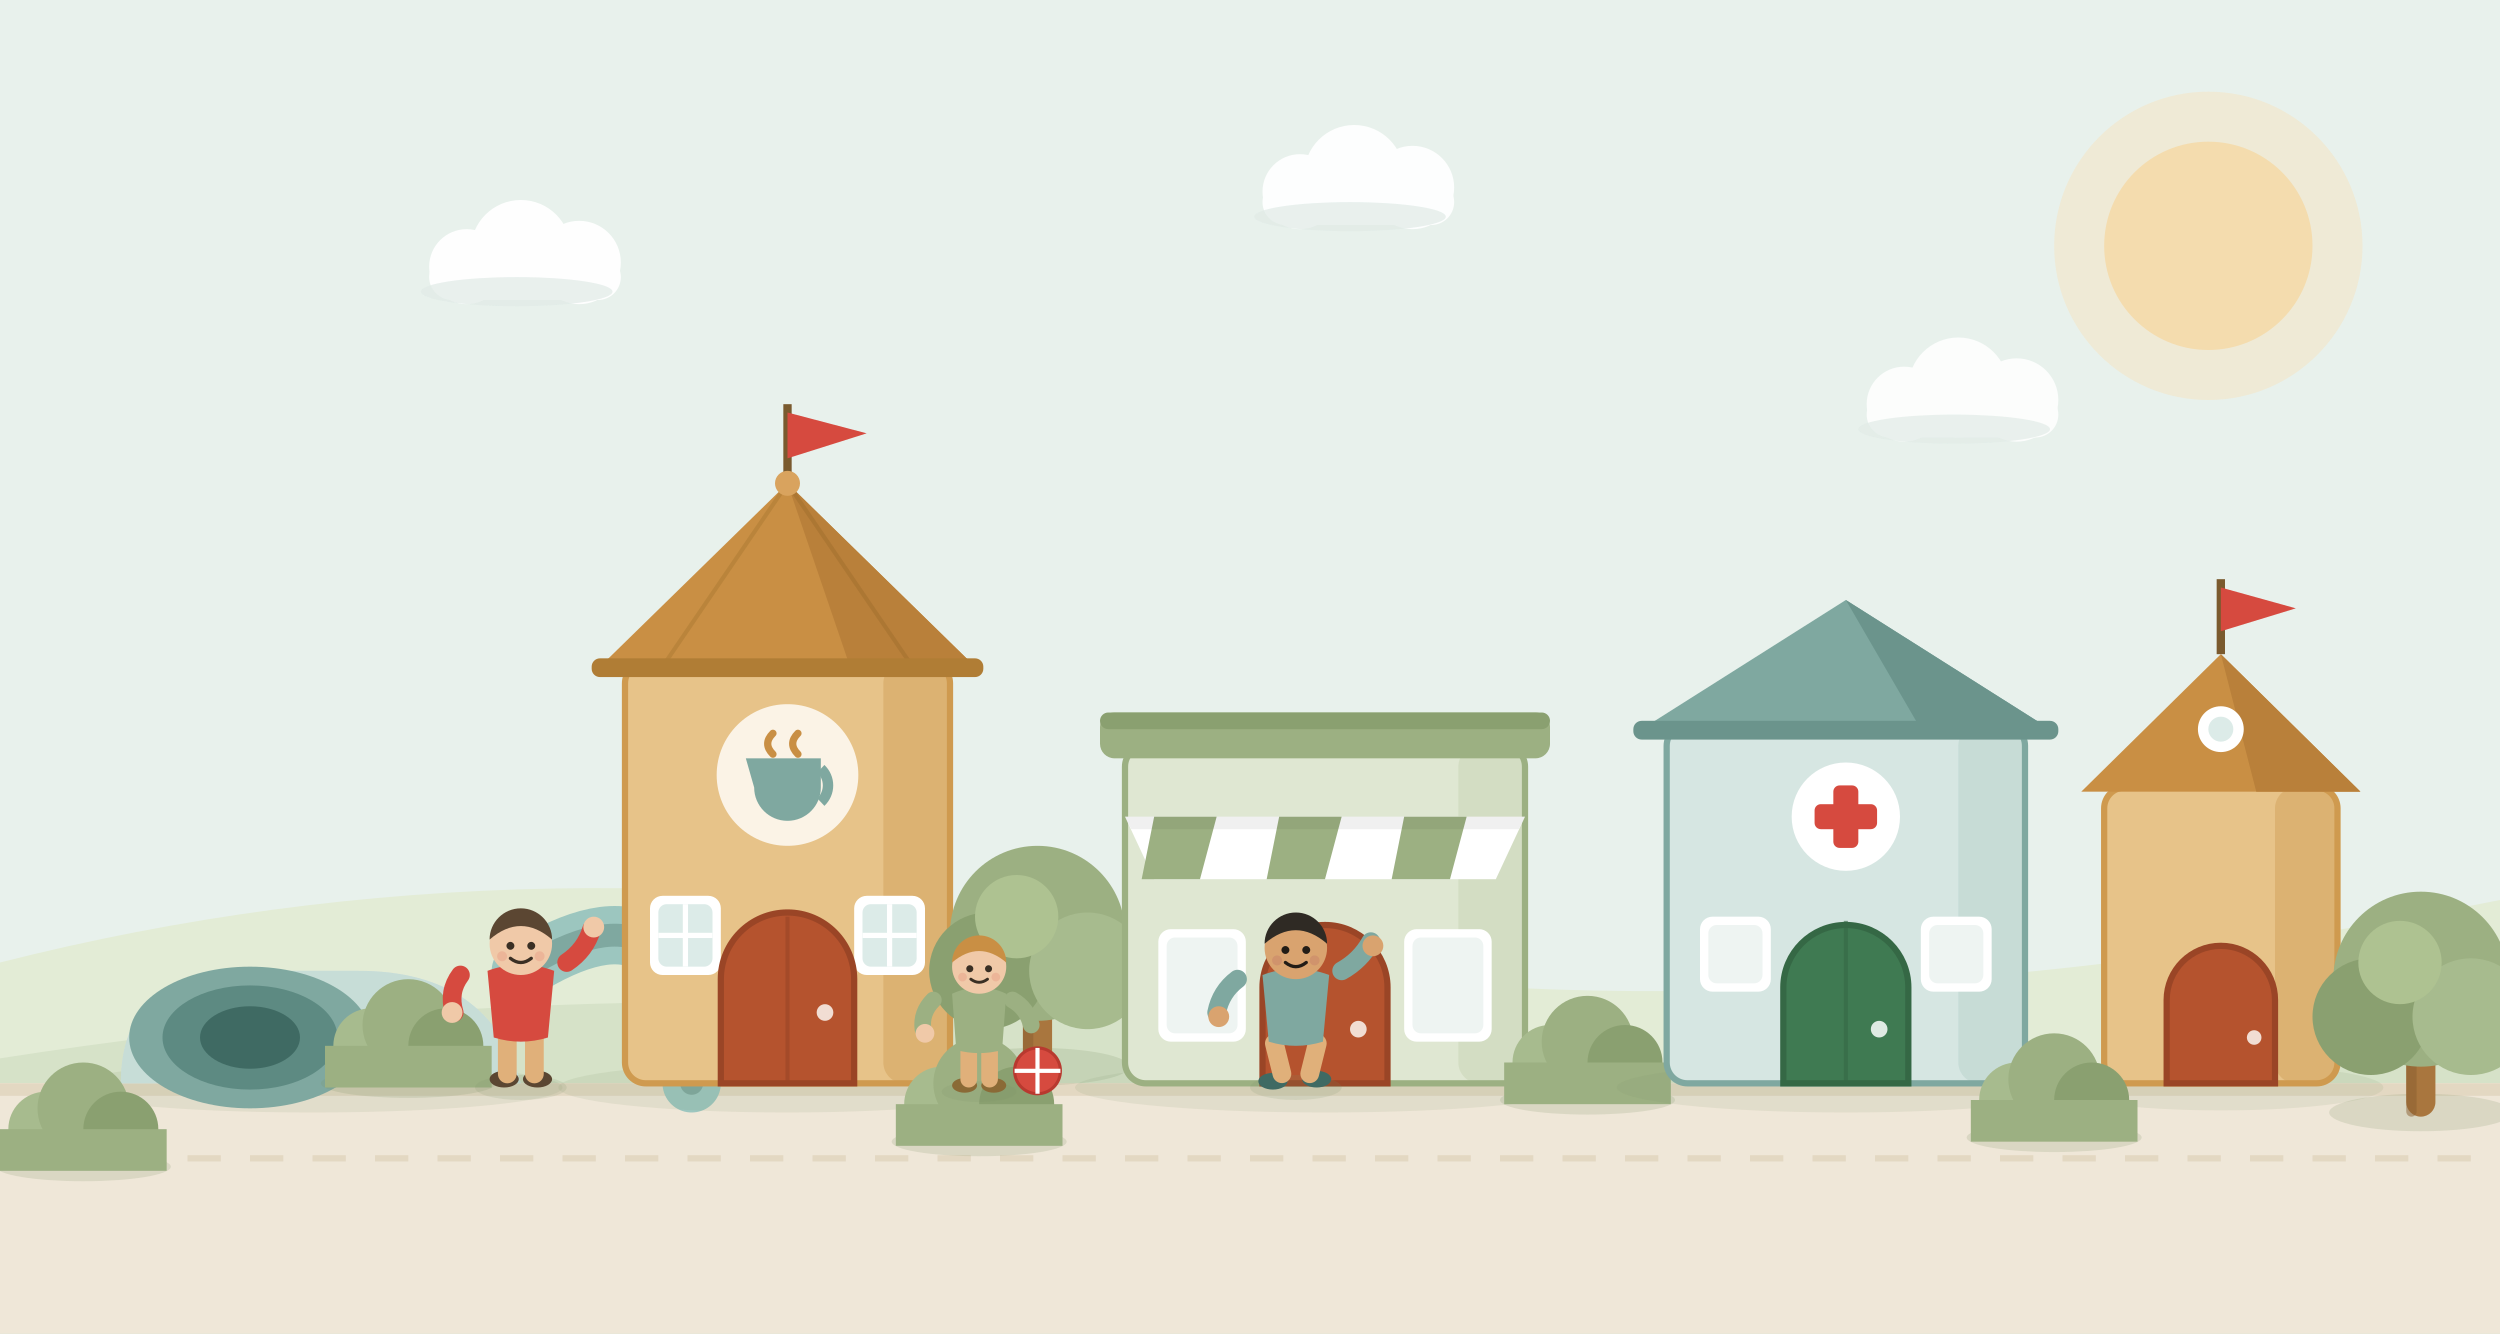
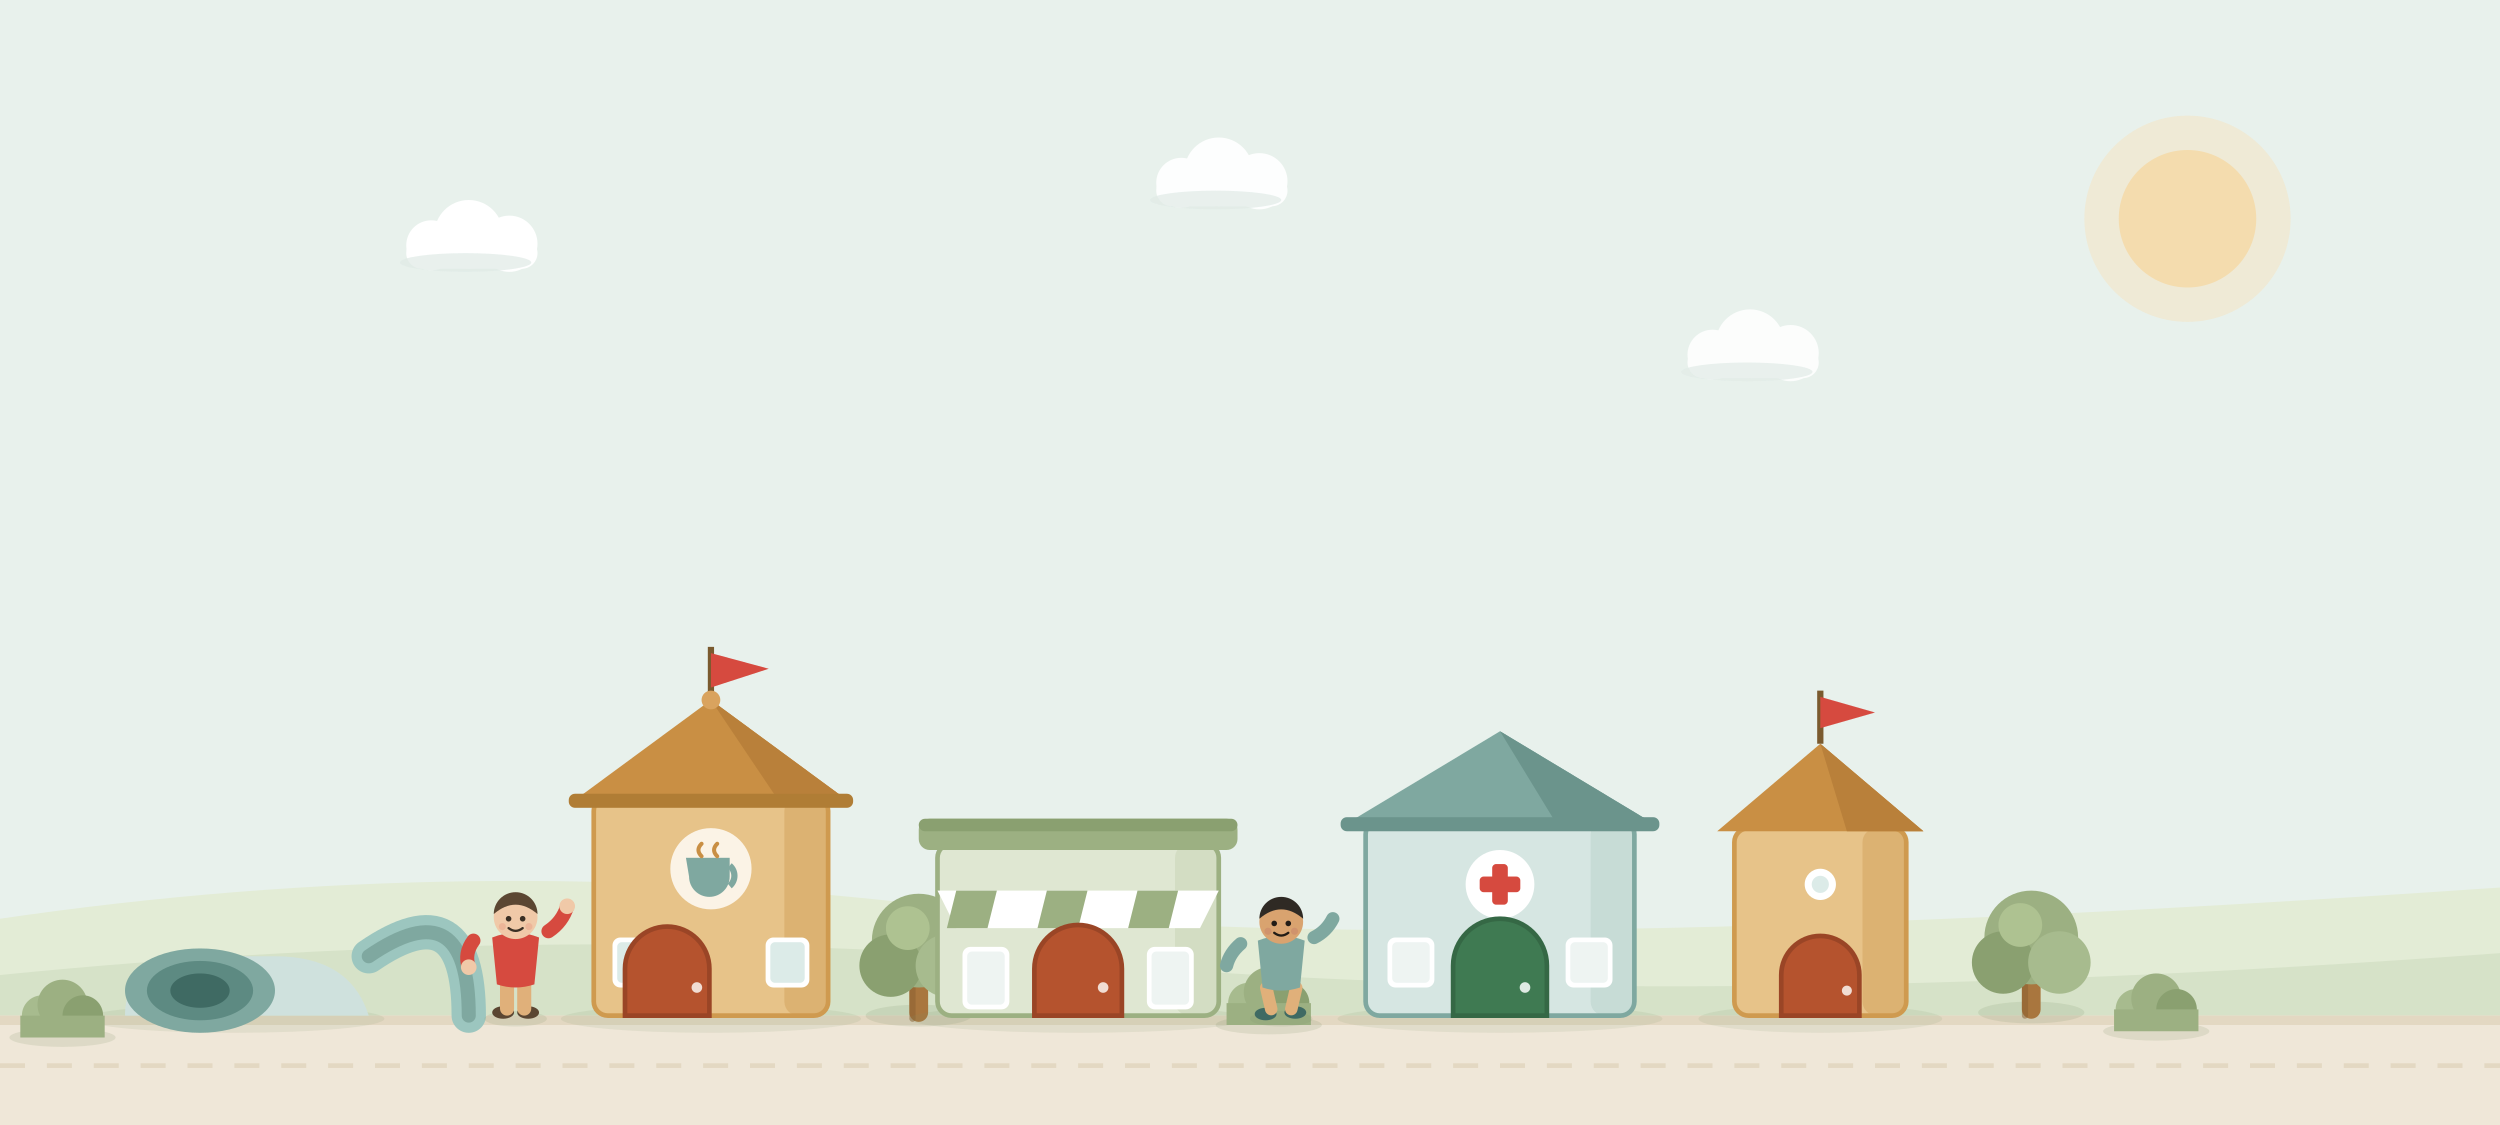
- <svg xmlns="http://www.w3.org/2000/svg" viewBox="0 0 1200 640" role="img" aria-label="An illustrated little town with children playing on a slide and along Main Street, past the café, grocery and clinic, with drifting clouds and fluttering flags.">
+ <svg xmlns="http://www.w3.org/2000/svg" viewBox="0 0 1600 720" role="img" aria-label="An illustrated little town with children playing along Main Street, with open sky, drifting clouds and fluttering flags.">
  <defs>
-     <linearGradient id="sky" x1="0" y1="0" x2="0" y2="1">
-       <stop offset="0" stop-color="#e7f1ee" />
-       <stop offset="0.7" stop-color="#f1f0e7" />
-       <stop offset="1" stop-color="#F7F3EC" />
-     </linearGradient>
-     <radialGradient id="sun" cx="50%" cy="50%" r="50%">
-       <stop offset="0" stop-color="#f7e6c4" />
-       <stop offset="1" stop-color="#f0d49f" />
-     </radialGradient>
    <g id="tree">
-       <ellipse cx="0" cy="86" rx="44" ry="9" fill="#7a8f63" opacity="0.18" />
-       <rect x="-7" y="44" width="14" height="44" rx="7" fill="#a9763e" />
-       <rect x="-7" y="44" width="5" height="44" rx="2.5" fill="#8a5e30" opacity="0.5" />
-       <circle cx="0" cy="22" r="42" fill="#9CB082" />
-       <circle cx="-24" cy="40" r="28" fill="#8aa070" />
-       <circle cx="24" cy="40" r="28" fill="#a7bb8e" />
-       <circle cx="-10" cy="14" r="20" fill="#aec291" />
+       <ellipse cx="0" cy="62" rx="34" ry="7" fill="#7a8f63" opacity="0.16" />
+       <rect x="-6" y="30" width="12" height="36" rx="6" fill="#a9763e" />
+       <rect x="-6" y="30" width="4" height="36" rx="2" fill="#8a5e30" opacity="0.5" />
+       <circle cx="0" cy="14" r="30" fill="#9CB082" />
+       <circle cx="-18" cy="30" r="20" fill="#8aa070" />
+       <circle cx="18" cy="30" r="20" fill="#a7bb8e" />
+       <circle cx="-7" cy="6" r="14" fill="#aec291" />
    </g>
    <g id="bush">
-       <ellipse cx="0" cy="20" rx="42" ry="7" fill="#7a8f63" opacity="0.18" />
-       <circle cx="-18" cy="2" r="18" fill="#a7bb8e" />
-       <circle cx="0" cy="-8" r="22" fill="#9CB082" />
-       <circle cx="18" cy="2" r="18" fill="#8aa070" />
-       <rect x="-40" y="2" width="80" height="20" fill="#9CB082" />
+       <ellipse cx="0" cy="16" rx="34" ry="6" fill="#7a8f63" opacity="0.16" />
+       <circle cx="-13" cy="2" r="13" fill="#a7bb8e" />
+       <circle cx="0" cy="-5" r="16" fill="#9CB082" />
+       <circle cx="13" cy="2" r="13" fill="#8aa070" />
+       <rect x="-27" y="2" width="54" height="14" fill="#9CB082" />
    </g>
    <g id="cloud">
-       <circle cx="0" cy="0" r="24" fill="#fff" />
-       <circle cx="28" cy="6" r="20" fill="#fff" />
-       <circle cx="-26" cy="8" r="18" fill="#fff" />
-       <rect x="-44" y="2" width="92" height="22" rx="11" fill="#fff" />
-       <ellipse cx="-2" cy="20" rx="46" ry="7" fill="#dfeae6" opacity="0.7" />
+       <circle cx="0" cy="0" r="22" fill="#fff" />
+       <circle cx="26" cy="6" r="18" fill="#fff" />
+       <circle cx="-24" cy="7" r="16" fill="#fff" />
+       <rect x="-40" y="2" width="84" height="20" rx="10" fill="#fff" />
+       <ellipse cx="-2" cy="18" rx="42" ry="6" fill="#dfeae6" opacity="0.7" />
    </g>
  </defs>
-   <rect width="1200" height="640" fill="#e8f1ec" />
-   <circle cx="1060" cy="118" r="74" fill="#f6e3bf" opacity="0.5">
-     <animate attributeName="r" values="74;80;74" dur="7s" repeatCount="indefinite" />
+   <rect width="1600" height="720" fill="#e8f1ec" />
+   <circle cx="1400" cy="140" r="66" fill="#f6e3bf" opacity="0.5">
+     <animate attributeName="r" values="66;72;66" dur="7s" repeatCount="indefinite" />
  </circle>
-   <circle cx="1060" cy="118" r="50" fill="#f4dcae">
-     <animate attributeName="r" values="50;53;50" dur="7s" repeatCount="indefinite" />
+   <circle cx="1400" cy="140" r="44" fill="#f4dcae">
+     <animate attributeName="r" values="44;47;44" dur="7s" repeatCount="indefinite" />
  </circle>
-   <use href="#cloud" x="250" y="120" opacity="0.96">
-     <animateTransform attributeName="transform" type="translate" values="0 0;46 0;0 0" dur="20s" repeatCount="indefinite" additive="sum" />
+   <use href="#cloud" x="300" y="150">
+     <animateTransform attributeName="transform" type="translate" values="0 0;46 0;0 0" dur="22s" repeatCount="indefinite" additive="sum" />
  </use>
-   <use href="#cloud" x="650" y="84" opacity="0.92">
-     <animateTransform attributeName="transform" type="translate" values="0 0;40 0;0 0" dur="26s" repeatCount="indefinite" additive="sum" />
+   <use href="#cloud" x="780" y="110" opacity="0.92">
+     <animateTransform attributeName="transform" type="translate" values="0 0;40 0;0 0" dur="28s" repeatCount="indefinite" additive="sum" />
  </use>
-   <use href="#cloud" x="940" y="186" opacity="0.85">
-     <animateTransform attributeName="transform" type="translate" values="0 0;34 0;0 0" dur="32s" repeatCount="indefinite" additive="sum" />
+   <use href="#cloud" x="1120" y="220" opacity="0.85">
+     <animateTransform attributeName="transform" type="translate" values="0 0;34 0;0 0" dur="34s" repeatCount="indefinite" additive="sum" />
  </use>
-   <path d="M0 462 Q 260 396 540 452 T 1200 432 V640 H0 Z" fill="#e3ecd6" />
-   <path d="M0 508 Q 320 458 660 500 T 1200 488 V640 H0 Z" fill="#d6e2c8" />
-   <rect x="0" y="520" width="1200" height="120" fill="#efe7d8" />
-   <rect x="0" y="520" width="1200" height="120" fill="#e9dfca" opacity="0.5" transform="translate(0,0)" />
-   <rect x="0" y="520" width="1200" height="120" fill="#efe7d8" />
-   <path d="M0 556 H1200" stroke="#e3d8c2" stroke-width="3" stroke-dasharray="16 14" />
-   <rect x="0" y="520" width="1200" height="6" fill="#e3d8c2" />
+   <path d="M0 588 Q300 544 600 580 T1600 568 V720 H0 Z" fill="#e3ecd6" />
+   <path d="M0 624 Q360 588 720 618 T1600 610 V720 H0 Z" fill="#d6e2c8" />
+   <rect x="0" y="650" width="1600" height="70" fill="#efe7d8" />
+   <path d="M0 682 H1600" stroke="#e3d8c2" stroke-width="3" stroke-dasharray="16 14" />
+   <rect x="0" y="650" width="1600" height="6" fill="#e3d8c2" />
  <g>
-     <ellipse cx="150" cy="522" rx="120" ry="12" fill="#7a8f63" opacity="0.12" />
-     <path d="M250 520 Q235 466 172 466 L120 466 Q58 466 58 520 Z" fill="#cfe1dd" />
-     <path d="M250 520 Q235 466 172 466 L120 466 Q58 466 58 520 Z" fill="#bcd6d1" opacity="0.45" transform="translate(0,0)" />
-     <ellipse cx="120" cy="498" rx="58" ry="34" fill="#7FA8A0" />
-     <ellipse cx="120" cy="498" rx="42" ry="25" fill="#5d8a82" />
-     <ellipse cx="120" cy="498" rx="24" ry="15" fill="#3f6a63" />
-     <path d="M250 466 Q332 414 332 520" fill="none" stroke="#9cc6bf" stroke-width="28" stroke-linecap="round" />
-     <path d="M250 466 Q332 414 332 520" fill="none" stroke="#7FA8A0" stroke-width="11" stroke-linecap="round" />
-     <use href="#bush" x="196" y="500" />
+     <ellipse cx="150" cy="652" rx="96" ry="9" fill="#7a8f63" opacity="0.12" />
+     <path d="M236 650 Q224 612 176 612 L132 612 Q80 612 80 650 Z" fill="#cfe1dd" />
+     <ellipse cx="128" cy="634" rx="48" ry="27" fill="#7FA8A0" />
+     <ellipse cx="128" cy="634" rx="34" ry="19" fill="#5d8a82" />
+     <ellipse cx="128" cy="634" rx="19" ry="11" fill="#3f6a63" />
+     <path d="M236 612 Q300 568 300 650" fill="none" stroke="#9cc6bf" stroke-width="22" stroke-linecap="round" />
+     <path d="M236 612 Q300 568 300 650" fill="none" stroke="#7FA8A0" stroke-width="9" stroke-linecap="round" />
  </g>
  <g>
-     <ellipse cx="378" cy="522" rx="110" ry="12" fill="#7a8f63" opacity="0.12" />
-     <rect x="300" y="318" width="156" height="202" rx="10" fill="#e7c389" />
-     <rect x="424" y="318" width="32" height="202" rx="10" fill="#d3a45f" opacity="0.55" />
-     <rect x="300" y="318" width="156" height="202" rx="10" fill="none" stroke="#cf9a4f" stroke-width="3" />
-     <polygon points="288,320 378,232 468,320" fill="#c98f44" />
-     <polygon points="378,232 468,320 408,320" fill="#b9803a" />
-     <line x1="378" y1="232" x2="318" y2="320" stroke="#b07d35" stroke-width="2" opacity="0.6" />
-     <line x1="378" y1="232" x2="438" y2="320" stroke="#a06d2c" stroke-width="2" opacity="0.5" />
-     <rect x="284" y="316" width="188" height="9" rx="4" fill="#b07d35" />
-     <line x1="378" y1="232" x2="378" y2="194" stroke="#7a5a2e" stroke-width="4" />
-     <path d="M378 198 L416 208 L378 220 Z" fill="#D64A3F">
-       <animateTransform attributeName="transform" type="rotate" values="-6 378 208;9 378 208;-6 378 208" dur="2.3s" repeatCount="indefinite" />
+     <ellipse cx="455" cy="652" rx="96" ry="9" fill="#7a8f63" opacity="0.12" />
+     <rect x="380" y="510" width="150" height="140" rx="9" fill="#e7c389" />
+     <rect x="502" y="510" width="28" height="140" rx="9" fill="#d3a45f" opacity="0.55" />
+     <rect x="380" y="510" width="150" height="140" rx="9" fill="none" stroke="#cf9a4f" stroke-width="3" />
+     <polygon points="368,512 455,448 542,512" fill="#c98f44" />
+     <polygon points="455,448 542,512 498,512" fill="#b9803a" />
+     <rect x="364" y="508" width="182" height="9" rx="4" fill="#b07d35" />
+     <line x1="455" y1="448" x2="455" y2="414" stroke="#7a5a2e" stroke-width="4" />
+     <path d="M455 418 L492 428 L455 440 Z" fill="#D64A3F">
+       <animateTransform attributeName="transform" type="rotate" values="-6 455 428;9 455 428;-6 455 428" dur="2.3s" repeatCount="indefinite" />
    </path>
-     <circle cx="378" cy="232" r="6" fill="#D9A35E" />
-     <circle cx="378" cy="372" r="34" fill="#fbf3e6" />
-     <g transform="translate(378,374)">
-       <path d="M-20 -10 H16 V4 a16 16 0 0 1 -32 0 Z" fill="#7FA8A0" />
-       <path d="M16 -5 a11 11 0 0 1 0 16" fill="none" stroke="#7FA8A0" stroke-width="5" />
-       <path d="M-7 -22 q-5 5 0 10 M5 -22 q-5 5 0 10" stroke="#c98f44" stroke-width="3.5" fill="none" stroke-linecap="round" />
+     <circle cx="455" cy="448" r="6" fill="#D9A35E" />
+     <circle cx="455" cy="556" r="26" fill="#fbf3e6" />
+     <g transform="translate(455,558)">
+       <path d="M-16 -9 H12 V3 a13 13 0 0 1 -26 0 Z" fill="#7FA8A0" />
+       <path d="M12 -4 a8.5 8.5 0 0 1 0 13" fill="none" stroke="#7FA8A0" stroke-width="4" />
+       <path d="M-6 -18 q-4 4 0 8 M4 -18 q-4 4 0 8" stroke="#c98f44" stroke-width="2.6" fill="none" stroke-linecap="round" />
    </g>
-     <g>
-       <rect x="312" y="430" width="34" height="38" rx="6" fill="#fff" />
-       <rect x="316" y="434" width="26" height="30" rx="4" fill="#dcebe8" />
-       <line x1="329" y1="434" x2="329" y2="464" stroke="#fff" stroke-width="2.5" />
-       <line x1="316" y1="449" x2="342" y2="449" stroke="#fff" stroke-width="2.5" />
-       <rect x="410" y="430" width="34" height="38" rx="6" fill="#fff" />
-       <rect x="414" y="434" width="26" height="30" rx="4" fill="#dcebe8" />
-       <line x1="427" y1="434" x2="427" y2="464" stroke="#fff" stroke-width="2.5" />
-       <line x1="414" y1="449" x2="440" y2="449" stroke="#fff" stroke-width="2.5" />
+     <rect x="392" y="600" width="28" height="32" rx="5" fill="#fff" />
+     <rect x="395" y="603" width="22" height="26" rx="3" fill="#dcebe8" />
+     <rect x="490" y="600" width="28" height="32" rx="5" fill="#fff" />
+     <rect x="493" y="603" width="22" height="26" rx="3" fill="#dcebe8" />
+     <path d="M428 650 v-30 a27 27 0 0 1 54 0 v30 Z" transform="translate(-28,0)" fill="#B5532E" />
+     <path d="M400 650 v-30 a27 27 0 0 1 54 0 v30 Z" fill="none" stroke="#9a4526" stroke-width="3" />
+     <circle cx="446" cy="632" r="3.4" fill="#f1ddd3" />
+   </g>
+   <use href="#tree" x="588" y="588" />
+   <g>
+     <ellipse cx="690" cy="652" rx="108" ry="9" fill="#7a8f63" opacity="0.12" />
+     <rect x="600" y="540" width="180" height="110" rx="9" fill="#dfe7d2" />
+     <rect x="752" y="540" width="28" height="110" rx="9" fill="#cbd7b9" opacity="0.6" />
+     <rect x="600" y="540" width="180" height="110" rx="9" fill="none" stroke="#9CB082" stroke-width="3" />
+     <rect x="588" y="524" width="204" height="20" rx="7" fill="#9CB082" />
+     <rect x="588" y="524" width="204" height="8" rx="4" fill="#8aa070" />
+     <path d="M600 570 H780 L768 594 H612 Z" fill="#fff" />
+     <path d="M612 570 H638 L632 594 H606 Z" fill="#9CB082" />
+     <path d="M670 570 H696 L690 594 H664 Z" fill="#9CB082" />
+     <path d="M728 570 H754 L748 594 H722 Z" fill="#9CB082" />
+     <rect x="616" y="606" width="30" height="40" rx="5" fill="#fff" />
+     <rect x="619" y="609" width="24" height="34" rx="3" fill="#eef4f2" />
+     <rect x="734" y="606" width="30" height="40" rx="5" fill="#fff" />
+     <rect x="737" y="609" width="24" height="34" rx="3" fill="#eef4f2" />
+     <path d="M662 650 v-30 a28 28 0 0 1 56 0 v30 Z" fill="#B5532E" />
+     <path d="M662 650 v-30 a28 28 0 0 1 56 0 v30 Z" fill="none" stroke="#9a4526" stroke-width="3" />
+     <circle cx="706" cy="632" r="3.4" fill="#f1ddd3" />
+   </g>
+   <use href="#bush" x="812" y="640" />
+   <g>
+     <ellipse cx="960" cy="652" rx="104" ry="9" fill="#7a8f63" opacity="0.12" />
+     <rect x="874" y="525" width="172" height="125" rx="9" fill="#d6e6e2" />
+     <rect x="1018" y="525" width="28" height="125" rx="9" fill="#bcd5cf" opacity="0.6" />
+     <rect x="874" y="525" width="172" height="125" rx="9" fill="none" stroke="#7FA8A0" stroke-width="3" />
+     <polygon points="862,527 960,468 1058,527" fill="#7FA8A0" />
+     <polygon points="960,468 1058,527 996,527" fill="#6b948c" />
+     <rect x="858" y="523" width="204" height="9" rx="4" fill="#6b948c" />
+     <circle cx="960" cy="566" r="22" fill="#fff" />
+     <g transform="translate(960,566)" fill="#D64A3F">
+       <rect x="-5" y="-13" width="10" height="26" rx="2.5" />
+       <rect x="-13" y="-5" width="26" height="10" rx="2.5" />
    </g>
-     <path d="M346 520 v-50 a32 32 0 0 1 64 0 v50 Z" fill="#B5532E" />
-     <path d="M346 520 v-50 a32 32 0 0 1 64 0 v50 Z" fill="none" stroke="#9a4526" stroke-width="3" />
-     <line x1="378" y1="440" x2="378" y2="520" stroke="#9a4526" stroke-width="2" opacity="0.6" />
-     <circle cx="396" cy="486" r="4" fill="#f1ddd3" />
+     <rect x="888" y="600" width="30" height="32" rx="5" fill="#fff" />
+     <rect x="891" y="603" width="24" height="26" rx="3" fill="#eef4f2" />
+     <rect x="1002" y="600" width="30" height="32" rx="5" fill="#fff" />
+     <rect x="1005" y="603" width="24" height="26" rx="3" fill="#eef4f2" />
+     <path d="M930 650 v-32 a30 30 0 0 1 60 0 v32 Z" fill="#3f7a52" />
+     <path d="M930 650 v-32 a30 30 0 0 1 60 0 v32 Z" fill="none" stroke="#356845" stroke-width="3" />
+     <circle cx="976" cy="632" r="3.4" fill="#dfeae3" />
  </g>
-   <use href="#tree" x="498" y="426" />
+   <use href="#tree" x="1300" y="586" />
  <g>
-     <ellipse cx="636" cy="522" rx="120" ry="12" fill="#7a8f63" opacity="0.12" />
-     <rect x="540" y="358" width="192" height="162" rx="10" fill="#dfe7d2" />
-     <rect x="700" y="358" width="32" height="162" rx="10" fill="#cbd7b9" opacity="0.6" />
-     <rect x="540" y="358" width="192" height="162" rx="10" fill="none" stroke="#9CB082" stroke-width="3" />
-     <rect x="528" y="342" width="216" height="22" rx="7" fill="#9CB082" />
-     <rect x="528" y="342" width="216" height="8" rx="4" fill="#8aa070" />
-     <path d="M540 392 H732 L718 422 H554 Z" fill="#fff" />
-     <path d="M554 392 H584 L576 422 H548 Z" fill="#9CB082" />
-     <path d="M614 392 H644 L636 422 H608 Z" fill="#9CB082" />
-     <path d="M674 392 H704 L696 422 H668 Z" fill="#9CB082" />
-     <path d="M540 392 H732 L729 398 H543 Z" fill="#000" opacity="0.06" />
-     <rect x="556" y="446" width="42" height="54" rx="6" fill="#fff" />
-     <rect x="560" y="450" width="34" height="46" rx="4" fill="#eef4f2" />
-     <rect x="674" y="446" width="42" height="54" rx="6" fill="#fff" />
-     <rect x="678" y="450" width="34" height="46" rx="4" fill="#eef4f2" />
-     <path d="M606 520 v-46 a30 30 0 0 1 60 0 v46 Z" fill="#B5532E" />
-     <path d="M606 520 v-46 a30 30 0 0 1 60 0 v46 Z" fill="none" stroke="#9a4526" stroke-width="3" />
-     <circle cx="652" cy="494" r="4" fill="#f1ddd3" />
+     <ellipse cx="1165" cy="652" rx="78" ry="9" fill="#7a8f63" opacity="0.12" />
+     <rect x="1110" y="530" width="110" height="120" rx="9" fill="#e7c389" />
+     <rect x="1192" y="530" width="28" height="120" rx="9" fill="#d3a45f" opacity="0.55" />
+     <rect x="1110" y="530" width="110" height="120" rx="9" fill="none" stroke="#cf9a4f" stroke-width="3" />
+     <polygon points="1099,532 1165,476 1231,532" fill="#c98f44" />
+     <polygon points="1165,476 1231,532 1182,532" fill="#b9803a" />
+     <line x1="1165" y1="476" x2="1165" y2="442" stroke="#7a5a2e" stroke-width="4" />
+     <path d="M1165 446 L1200 456 L1165 466 Z" fill="#D64A3F">
+       <animateTransform attributeName="transform" type="rotate" values="-6 1165 456;9 1165 456;-6 1165 456" dur="2.5s" repeatCount="indefinite" />
+     </path>
+     <circle cx="1165" cy="566" r="10" fill="#fff" />
+     <circle cx="1165" cy="566" r="5.5" fill="#dcebe8" />
+     <path d="M1140 650 v-26 a25 25 0 0 1 50 0 v26 Z" fill="#B5532E" />
+     <path d="M1140 650 v-26 a25 25 0 0 1 50 0 v26 Z" fill="none" stroke="#9a4526" stroke-width="3" />
+     <circle cx="1182" cy="634" r="3.2" fill="#f1ddd3" />
  </g>
-   <use href="#bush" x="762" y="508" />
-   <g>
-     <ellipse cx="886" cy="522" rx="110" ry="12" fill="#7a8f63" opacity="0.12" />
-     <rect x="800" y="348" width="172" height="172" rx="10" fill="#d6e6e2" />
-     <rect x="940" y="348" width="32" height="172" rx="10" fill="#bcd5cf" opacity="0.6" />
-     <rect x="800" y="348" width="172" height="172" rx="10" fill="none" stroke="#7FA8A0" stroke-width="3" />
-     <polygon points="788,350 886,288 984,350" fill="#7FA8A0" />
-     <polygon points="886,288 984,350 922,350" fill="#6b948c" />
-     <rect x="784" y="346" width="204" height="9" rx="4" fill="#6b948c" />
-     <circle cx="886" cy="392" r="26" fill="#fff" />
-     <g transform="translate(886,392)" fill="#D64A3F">
-       <rect x="-6" y="-15" width="12" height="30" rx="3" />
-       <rect x="-15" y="-6" width="30" height="12" rx="3" />
-     </g>
-     <rect x="816" y="440" width="34" height="36" rx="6" fill="#fff" />
-     <rect x="820" y="444" width="26" height="28" rx="4" fill="#eef4f2" />
-     <rect x="922" y="440" width="34" height="36" rx="6" fill="#fff" />
-     <rect x="926" y="444" width="26" height="28" rx="4" fill="#eef4f2" />
-     <path d="M856 520 v-46 a30 30 0 0 1 60 0 v46 Z" fill="#3f7a52" />
-     <path d="M856 520 v-46 a30 30 0 0 1 60 0 v46 Z" fill="none" stroke="#356845" stroke-width="3" />
-     <line x1="886" y1="442" x2="886" y2="520" stroke="#356845" stroke-width="2" opacity="0.6" />
-     <circle cx="902" cy="494" r="4" fill="#dfeae3" />
-   </g>
-   <g>
-     <ellipse cx="1066" cy="522" rx="78" ry="11" fill="#7a8f63" opacity="0.12" />
-     <rect x="1010" y="378" width="112" height="142" rx="10" fill="#e7c389" />
-     <rect x="1092" y="378" width="30" height="142" rx="10" fill="#d3a45f" opacity="0.55" />
-     <rect x="1010" y="378" width="112" height="142" rx="10" fill="none" stroke="#cf9a4f" stroke-width="3" />
-     <polygon points="999,380 1066,314 1133,380" fill="#c98f44" />
-     <polygon points="1066,314 1133,380 1083,380" fill="#b9803a" />
-     <line x1="1066" y1="314" x2="1066" y2="278" stroke="#7a5a2e" stroke-width="4" />
-     <path d="M1066 282 L1102 292 L1066 303 Z" fill="#D64A3F">
-       <animateTransform attributeName="transform" type="rotate" values="-6 1066 292;9 1066 292;-6 1066 292" dur="2.5s" repeatCount="indefinite" />
-     </path>
-     <circle cx="1066" cy="350" r="11" fill="#fff" />
-     <circle cx="1066" cy="350" r="6" fill="#dcebe8" />
-     <path d="M1040 520 v-40 a26 26 0 0 1 52 0 v40 Z" fill="#B5532E" />
-     <path d="M1040 520 v-40 a26 26 0 0 1 52 0 v40 Z" fill="none" stroke="#9a4526" stroke-width="3" />
-     <circle cx="1082" cy="498" r="3.5" fill="#f1ddd3" />
-   </g>
-   <use href="#tree" x="1162" y="448" />
-   <use href="#bush" x="470" y="528" />
-   <use href="#bush" x="986" y="526" />
-   <use href="#bush" x="40" y="540" />
-   <g transform="translate(250,520)">
-     <animateTransform attributeName="transform" type="translate" values="0 0;0 -12;0 0" dur="3.2s" repeatCount="indefinite" additive="sum" />
-     <ellipse cx="0" cy="2" rx="22" ry="6" fill="#7a8f63" opacity="0.15" />
+   <use href="#bush" x="1380" y="644" />
+   <use href="#bush" x="40" y="648" />
+   <g transform="translate(330,650)">
+     <animateTransform attributeName="transform" type="translate" values="0 0;0 -11;0 0" dur="3.2s" repeatCount="indefinite" additive="sum" />
+     <ellipse cx="0" cy="2" rx="20" ry="5" fill="#7a8f63" opacity="0.15" />
    <ellipse cx="-8" cy="-2" rx="7" ry="4" fill="#5b4632" />
    <ellipse cx="8" cy="-2" rx="7" ry="4" fill="#5b4632" />
-     <rect x="-11" y="-26" width="9" height="26" rx="4.5" fill="#e0b07a" />
-     <rect x="2" y="-26" width="9" height="26" rx="4.5" fill="#e0b07a" />
-     <path d="M-16 -54 Q0 -60 16 -54 L13 -22 Q0 -18 -13 -22 Z" fill="#D64A3F" />
-     <path d="M-29 -52 q-6 8 -3 18" stroke="#D64A3F" stroke-width="9" fill="none" stroke-linecap="round" />
-     <path d="M22 -58 q9 -6 12 -16" stroke="#D64A3F" stroke-width="9" fill="none" stroke-linecap="round" />
-     <circle cx="-33" cy="-34" r="5" fill="#f0c9a8" />
-     <circle cx="35" cy="-75" r="5" fill="#f0c9a8" />
-     <circle cx="0" cy="-67" r="15" fill="#f0c9a8" />
-     <path d="M-15 -69 a15 15 0 0 1 30 0 q-15 -13 -30 0Z" fill="#5b4632" />
-     <circle cx="-5" cy="-66" r="1.9" fill="#3a2f24" />
-     <circle cx="5" cy="-66" r="1.9" fill="#3a2f24" />
-     <circle cx="-9" cy="-61" r="2.4" fill="#eaa98e" opacity="0.6" />
-     <circle cx="9" cy="-61" r="2.4" fill="#eaa98e" opacity="0.6" />
-     <path d="M-5 -60 q5 4 10 0" stroke="#3a2f24" stroke-width="1.6" fill="none" stroke-linecap="round" />
+     <rect x="-10" y="-24" width="9" height="24" rx="4.5" fill="#e0b07a" />
+     <rect x="1" y="-24" width="9" height="24" rx="4.5" fill="#e0b07a" />
+     <path d="M-15 -50 Q0 -56 15 -50 L12 -20 Q0 -16 -12 -20 Z" fill="#D64A3F" />
+     <path d="M-27 -48 q-6 8 -3 17" stroke="#D64A3F" stroke-width="9" fill="none" stroke-linecap="round" />
+     <path d="M21 -54 q9 -6 12 -16" stroke="#D64A3F" stroke-width="9" fill="none" stroke-linecap="round" />
+     <circle cx="-30" cy="-31" r="5" fill="#f0c9a8" />
+     <circle cx="33" cy="-70" r="5" fill="#f0c9a8" />
+     <circle cx="0" cy="-63" r="14" fill="#f0c9a8" />
+     <path d="M-14 -65 a14 14 0 0 1 28 0 q-14 -12 -28 0Z" fill="#5b4632" />
+     <circle cx="-4.5" cy="-62" r="1.8" fill="#3a2f24" />
+     <circle cx="4.5" cy="-62" r="1.8" fill="#3a2f24" />
+     <circle cx="-8.5" cy="-57" r="2.3" fill="#eaa98e" opacity="0.6" />
+     <circle cx="8.5" cy="-57" r="2.3" fill="#eaa98e" opacity="0.6" />
+     <path d="M-4.5 -56 q4.5 3.5 9 0" stroke="#3a2f24" stroke-width="1.5" fill="none" stroke-linecap="round" />
  </g>
-   <g transform="translate(622,520)">
-     <animateTransform attributeName="transform" type="translate" values="0 0;0 -12;0 0" dur="2.6s" repeatCount="indefinite" additive="sum" />
-     <ellipse cx="0" cy="2" rx="22" ry="6" fill="#7a8f63" opacity="0.15" />
-     <ellipse cx="-11" cy="-1" rx="7" ry="4" fill="#3f6a63" />
-     <ellipse cx="10" cy="-2" rx="7" ry="4" fill="#3f6a63" />
-     <rect x="-13" y="-24" width="9" height="24" rx="4.5" fill="#e0b07a" transform="rotate(-14 -8 -12)" />
-     <rect x="4" y="-24" width="9" height="24" rx="4.5" fill="#e0b07a" transform="rotate(14 8 -12)" />
-     <path d="M-16 -52 Q0 -58 16 -52 L13 -20 Q0 -16 -13 -20 Z" fill="#7FA8A0" />
-     <path d="M-28 -50 q-8 6 -10 16" stroke="#7FA8A0" stroke-width="9" fill="none" stroke-linecap="round" />
-     <path d="M22 -54 q9 -5 14 -14" stroke="#7FA8A0" stroke-width="9" fill="none" stroke-linecap="round" />
-     <circle cx="-37" cy="-32" r="5" fill="#d9a36f" />
-     <circle cx="37" cy="-66" r="5" fill="#d9a36f" />
-     <circle cx="0" cy="-65" r="15" fill="#d9a36f" />
-     <path d="M-15 -67 a15 15 0 0 1 30 0 q-15 -13 -30 0Z" fill="#2f2a24" />
-     <circle cx="-5" cy="-64" r="1.9" fill="#221c16" />
-     <circle cx="5" cy="-64" r="1.9" fill="#221c16" />
-     <circle cx="-9" cy="-59" r="2.4" fill="#c9856a" opacity="0.55" />
-     <circle cx="9" cy="-59" r="2.4" fill="#c9856a" opacity="0.55" />
-     <path d="M-5 -58 q5 4 10 0" stroke="#221c16" stroke-width="1.6" fill="none" stroke-linecap="round" />
-   </g>
-   <g transform="translate(470,522)">
-     <animateTransform attributeName="transform" type="translate" values="0 0;0 -10;0 0" dur="3.9s" repeatCount="indefinite" additive="sum" />
-     <ellipse cx="0" cy="2" rx="18" ry="5" fill="#7a8f63" opacity="0.15" />
-     <ellipse cx="-7" cy="-1" rx="6" ry="3.5" fill="#8a6a36" />
-     <ellipse cx="7" cy="-1" rx="6" ry="3.5" fill="#8a6a36" />
-     <rect x="-9" y="-21" width="8" height="21" rx="4" fill="#e0b07a" />
-     <rect x="1" y="-21" width="8" height="21" rx="4" fill="#e0b07a" />
-     <path d="M-13 -45 Q0 -51 13 -45 L11 -18 Q0 -15 -11 -18 Z" fill="#9CB082" />
-     <path d="M-22 -42 q-6 6 -5 14" stroke="#9CB082" stroke-width="8" fill="none" stroke-linecap="round" />
-     <path d="M16 -42 q7 4 9 12" stroke="#9CB082" stroke-width="8" fill="none" stroke-linecap="round" />
-     <circle cx="-26" cy="-26" r="4.5" fill="#f0c9a8" />
-     <circle cx="0" cy="-58" r="13" fill="#f0c9a8" />
-     <path d="M-13 -60 a13 13 0 0 1 26 0 q-13 -11 -26 0Z" fill="#c98f44" />
-     <circle cx="-4.5" cy="-57" r="1.7" fill="#3a2f24" />
-     <circle cx="4.5" cy="-57" r="1.7" fill="#3a2f24" />
-     <circle cx="-8" cy="-53" r="2.1" fill="#eaa98e" opacity="0.6" />
-     <circle cx="8" cy="-53" r="2.1" fill="#eaa98e" opacity="0.6" />
-     <path d="M-4 -52 q4 3 8 0" stroke="#3a2f24" stroke-width="1.4" fill="none" stroke-linecap="round" />
-     <circle cx="28" cy="-8" r="11" fill="#D64A3F" />
-     <circle cx="28" cy="-8" r="11" fill="none" stroke="#b8392f" stroke-width="1.5" />
-     <path d="M17 -8 h22 M28 -19 v22" stroke="#fff" stroke-width="2" />
+   <g transform="translate(820,650)">
+     <animateTransform attributeName="transform" type="translate" values="0 0;0 -11;0 0" dur="2.7s" repeatCount="indefinite" additive="sum" />
+     <ellipse cx="0" cy="2" rx="20" ry="5" fill="#7a8f63" opacity="0.15" />
+     <ellipse cx="-10" cy="-1" rx="7" ry="4" fill="#3f6a63" />
+     <ellipse cx="9" cy="-2" rx="7" ry="4" fill="#3f6a63" />
+     <rect x="-12" y="-22" width="8" height="22" rx="4" fill="#e0b07a" transform="rotate(-13 -8 -11)" />
+     <rect x="4" y="-22" width="8" height="22" rx="4" fill="#e0b07a" transform="rotate(13 8 -11)" />
+     <path d="M-15 -48 Q0 -54 15 -48 L12 -18 Q0 -14 -12 -18 Z" fill="#7FA8A0" />
+     <path d="M-26 -46 q-7 6 -9 14" stroke="#7FA8A0" stroke-width="8.5" fill="none" stroke-linecap="round" />
+     <path d="M21 -50 q8 -4 12 -12" stroke="#7FA8A0" stroke-width="8.5" fill="none" stroke-linecap="round" />
+     <circle cx="0" cy="-60" r="14" fill="#d9a36f" />
+     <path d="M-14 -62 a14 14 0 0 1 28 0 q-14 -12 -28 0Z" fill="#2f2a24" />
+     <circle cx="-4.5" cy="-59" r="1.8" fill="#221c16" />
+     <circle cx="4.5" cy="-59" r="1.8" fill="#221c16" />
+     <circle cx="-8.5" cy="-54" r="2.3" fill="#c9856a" opacity="0.55" />
+     <circle cx="8.5" cy="-54" r="2.3" fill="#c9856a" opacity="0.55" />
+     <path d="M-4.5 -53 q4.5 3.5 9 0" stroke="#221c16" stroke-width="1.5" fill="none" stroke-linecap="round" />
  </g>
</svg>
